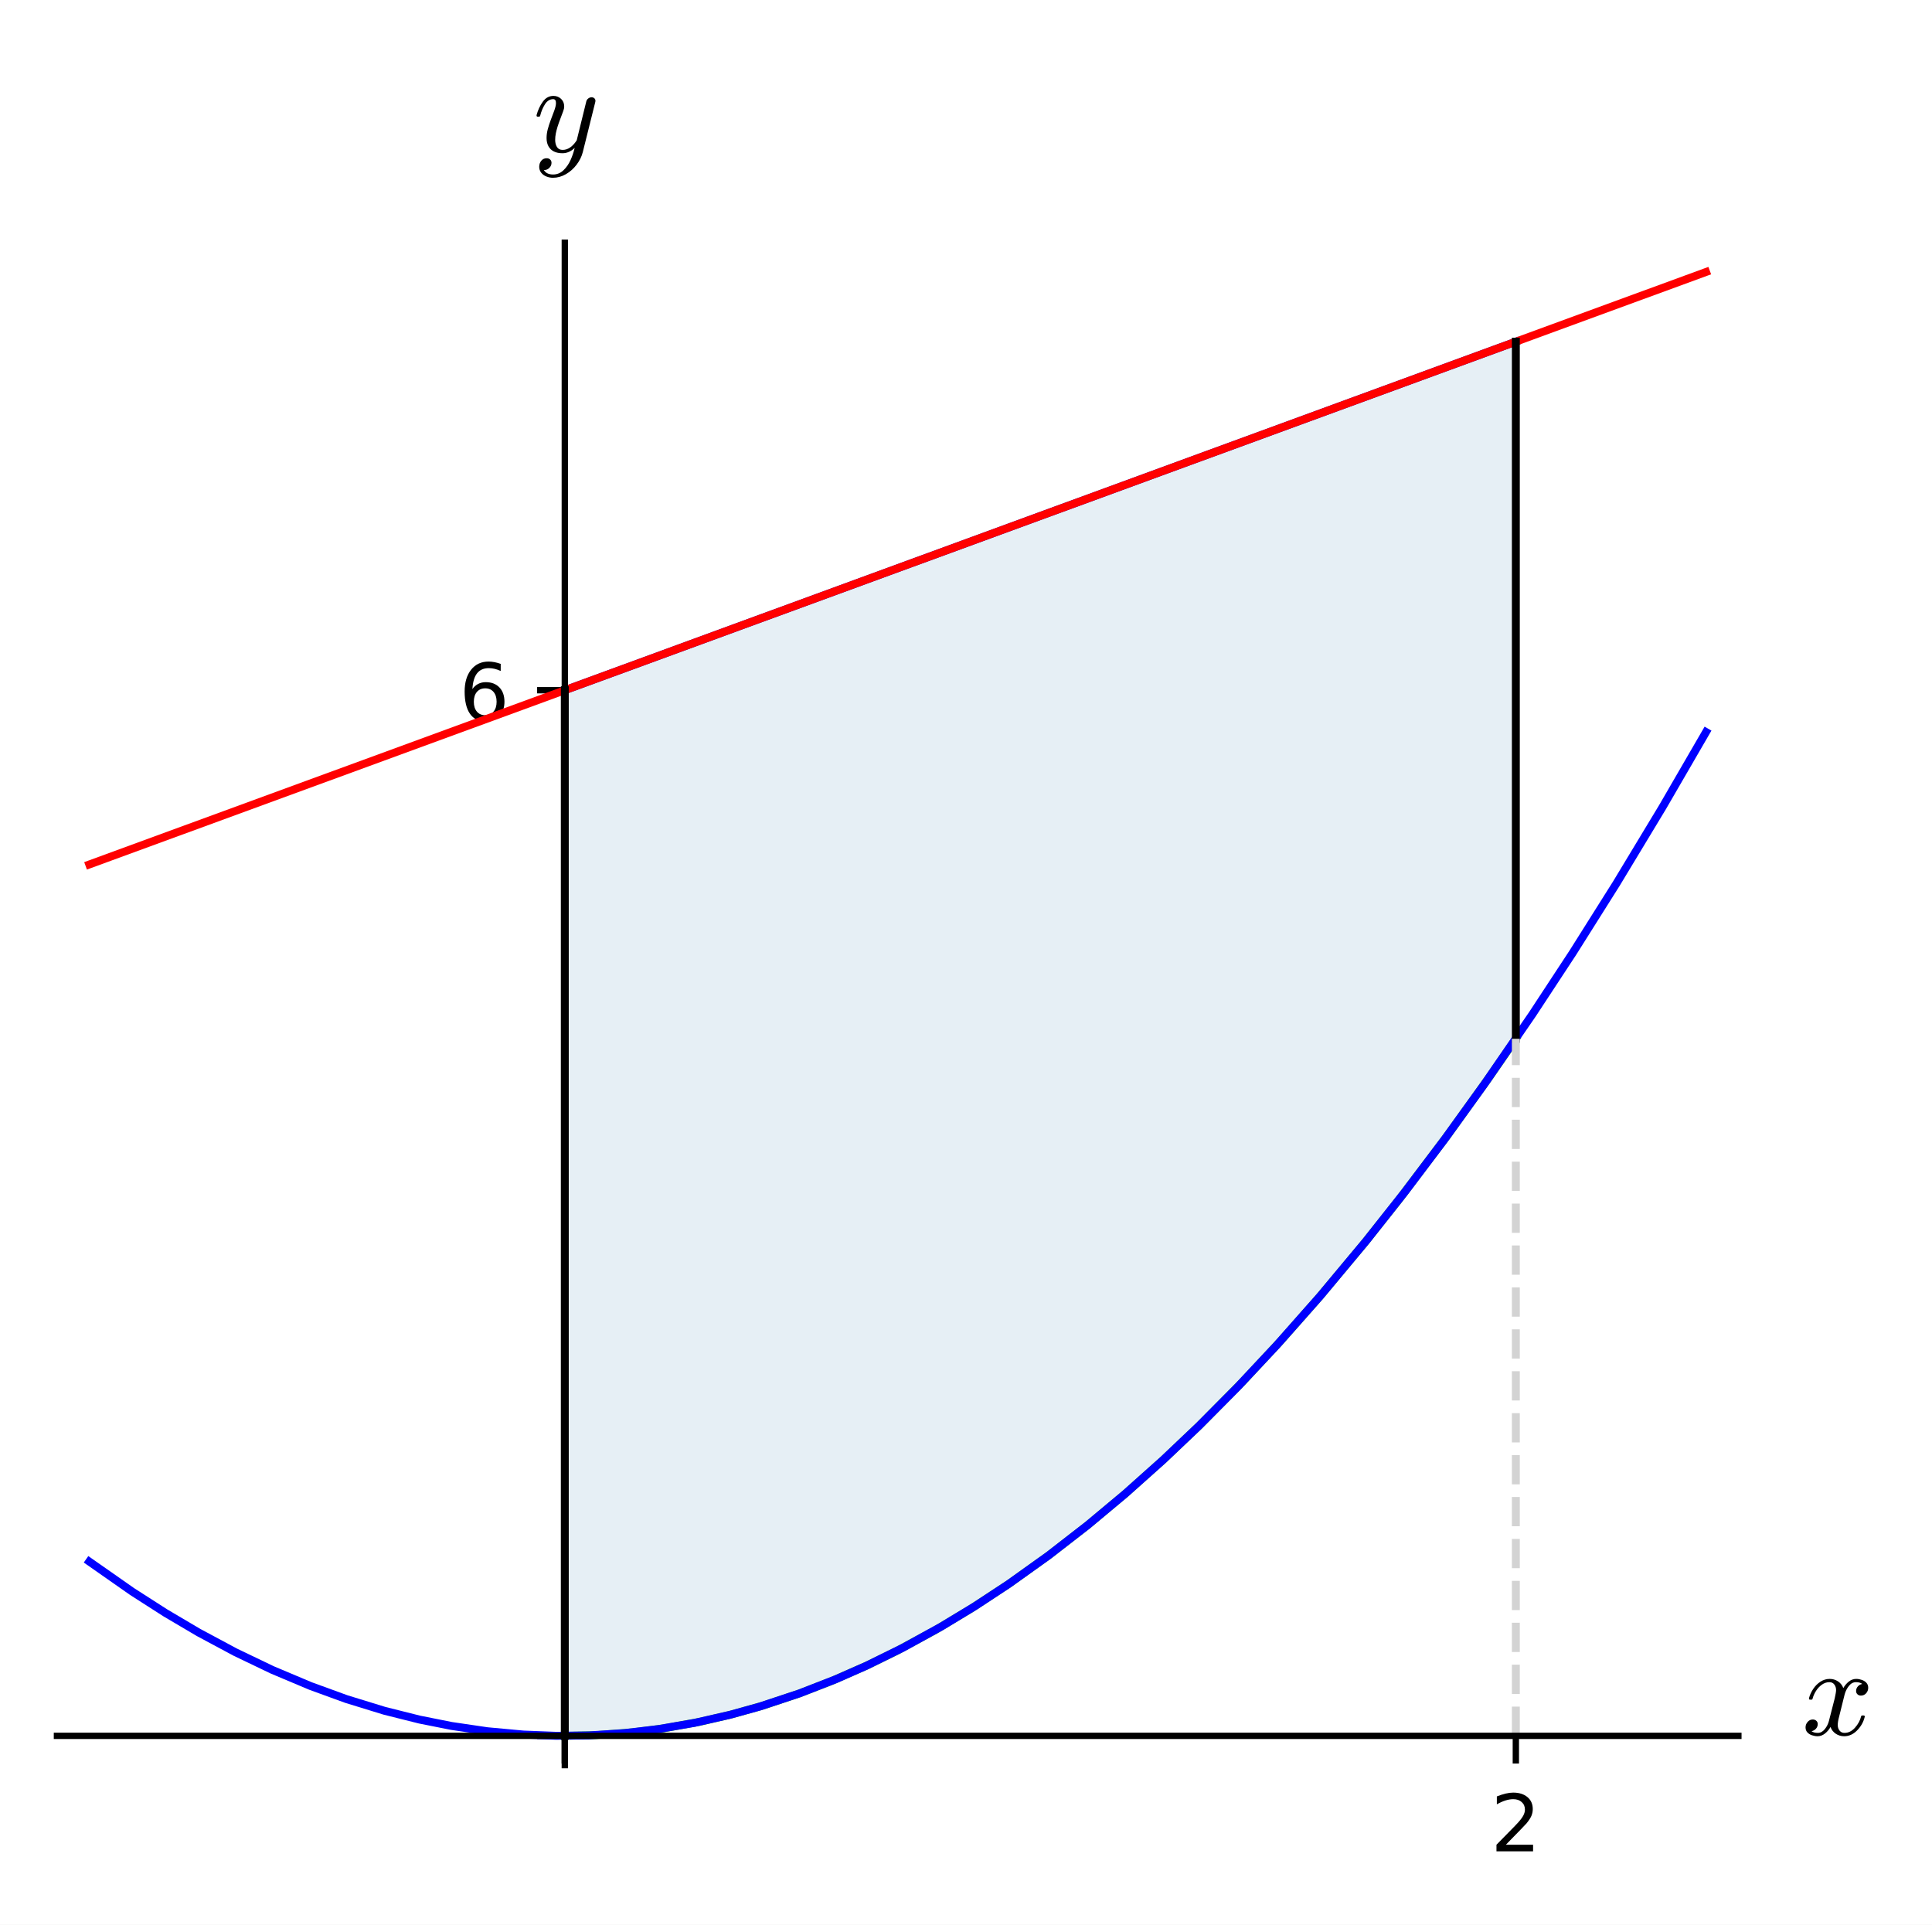
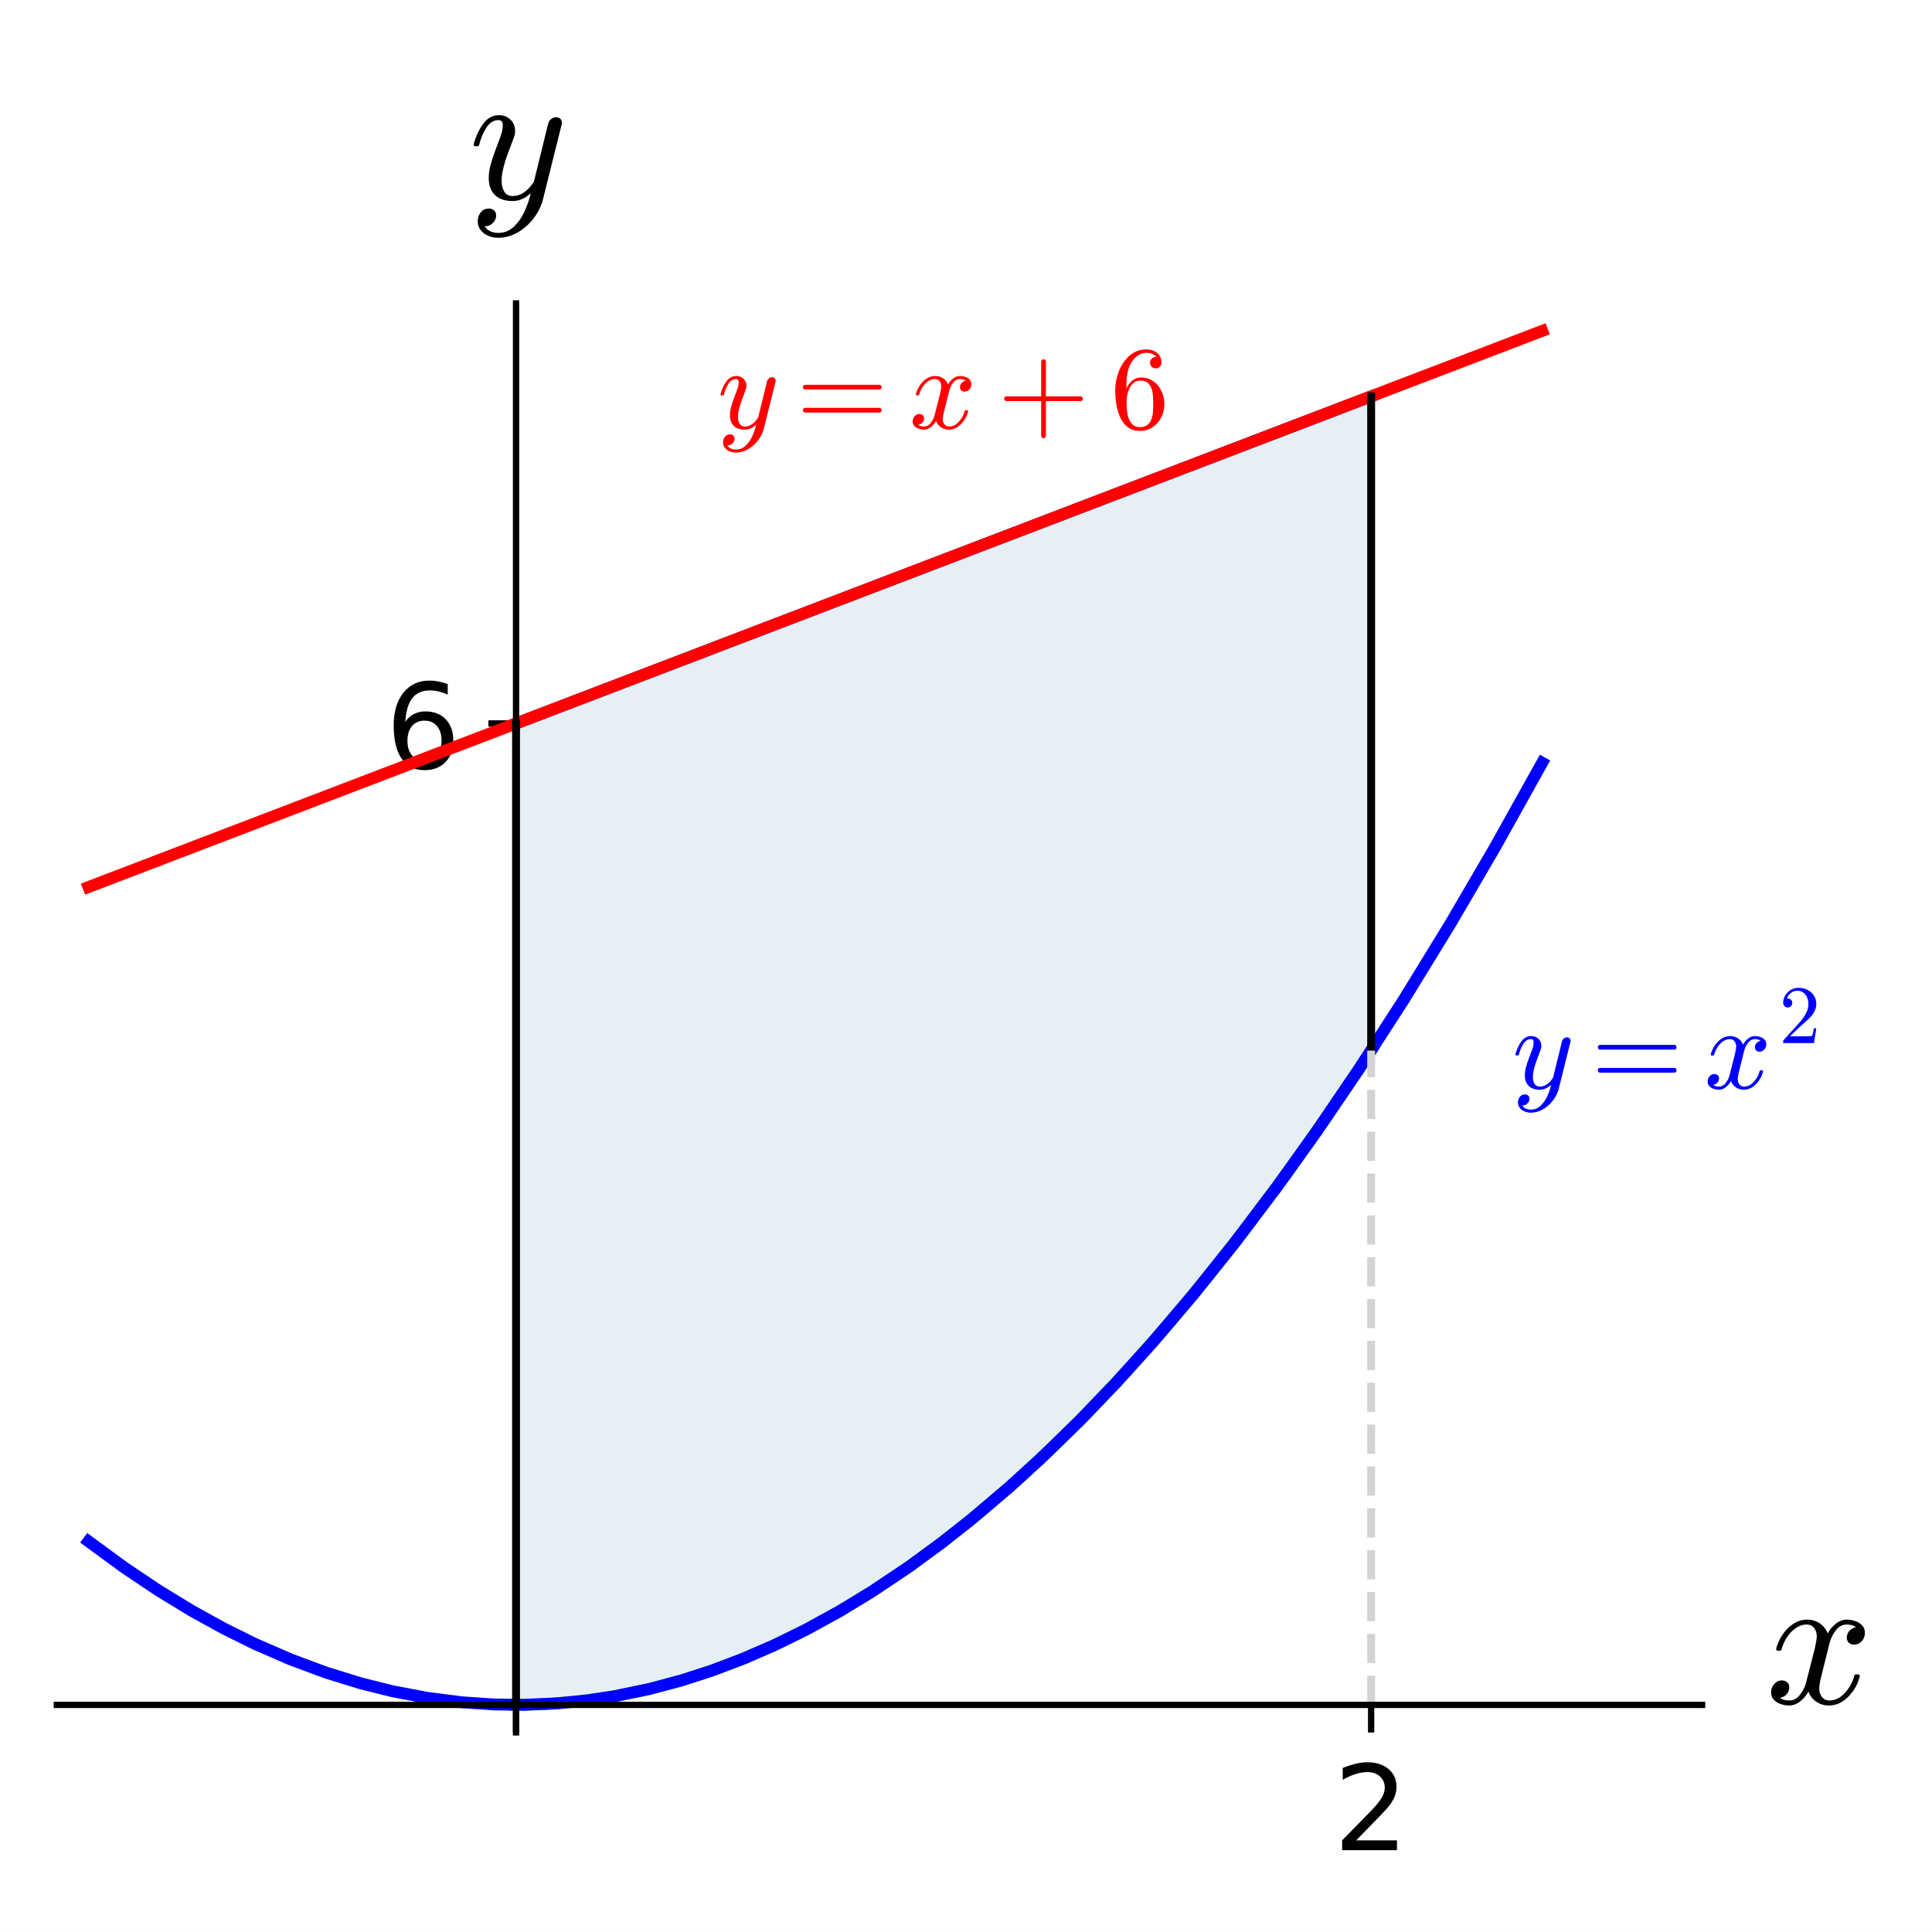
- <svg xmlns="http://www.w3.org/2000/svg" xmlns:xlink="http://www.w3.org/1999/xlink" height="243.353pt" version="1.1" viewBox="0 0 244.27 243.353" width="244.27pt">
+ <svg xmlns="http://www.w3.org/2000/svg" xmlns:xlink="http://www.w3.org/1999/xlink" height="244.636pt" version="1.1" viewBox="0 0 244.68 244.636" width="244.68pt">
  <defs>
    <style type="text/css">
*{stroke-linecap:butt;stroke-linejoin:round;}
  </style>
  </defs>
  <g id="figure_1">
    <g id="patch_1">
-       <path d="M 0 243.353  L 244.27 243.353  L 244.27 0  L 0 0  z " style="fill:#ffffff;" />
+       <path d="M 0 244.636  L 244.68 244.636  L 244.68 0  L 0 0  z " style="fill:#ffffff;" />
    </g>
    <g id="axes_1">
      <g id="patch_2">
-         <path d="M 7.2 223.177  L 219.79 223.177  L 219.79 30.685  L 7.2 30.685  z " style="fill:#ffffff;" />
+         <path d="M 7.2 219.399  L 215.56 219.399  L 215.56 38.428  L 7.2 38.428  z " style="fill:#ffffff;" />
      </g>
      <g id="patch_3">
-         <path clip-path="url(#pcdcba2a3ae)" d="M 191.653 131.338  L 191.258 131.916  L 190.427 133.125  L 189.904 133.884  L 189.132 134.994  L 188.519 135.872  L 187.91 136.74  L 187.381 137.489  L 186.782 138.334  L 186.179 139.18  L 185.856 139.631  L 185.038 140.768  L 184.625 141.34  L 183.502 142.883  L 183.12 143.403  L 182.826 143.803  L 181.853 145.118  L 181.467 145.638  L 180.969 146.304  L 180.085 147.48  L 179.666 148.035  L 178.812 149.157  L 178.312 149.81  L 177.561 150.785  L 177.041 151.457  L 176.649 151.96  L 176.08 152.689  L 175.463 153.474  L 174.697 154.442  L 174.005 155.311  L 173.43 156.029  L 172.792 156.819  L 172.218 157.526  L 171.841 157.989  L 171.182 158.794  L 170.327 159.828  L 170.193 159.99  L 169.316 161.041  L 168.412 162.116  L 168.005 162.597  L 167.338 163.379  L 166.981 163.795  L 166.109 164.807  L 165.394 165.629  L 164.914 166.178  L 164.609 166.525  L 163.627 167.635  L 163.293 168.01  L 162.477 168.92  L 162.228 169.197  L 161.661 169.822  L 160.698 170.876  L 160.298 171.311  L 159.484 172.189  L 158.723 173.002  L 158.368 173.379  L 157.982 173.788  L 156.99 174.828  L 156.602 175.232  L 156.137 175.714  L 155.122 176.757  L 154.631 177.256  L 154.26 177.631  L 153.29 178.605  L 152.68 179.212  L 152.139 179.747  L 152.003 179.88  L 151.118 180.745  L 150.394 181.446  L 150.234 181.6  L 149.115 182.667  L 148.989 182.786  L 147.901 183.808  L 147.673 184.021  L 146.643 184.972  L 146.355 185.235  L 145.957 185.598  L 145.388 186.113  L 144.675 186.753  L 143.872 187.467  L 143.127 188.122  L 142.417 188.739  L 142.002 189.098  L 141.798 189.273  L 140.888 190.049  L 140.471 190.401  L 139.494 191.217  L 139.381 191.311  L 138.525 192.016  L 138.178 192.3  L 137.575 192.788  L 136.972 193.273  L 136.518 193.634  L 136.35 193.767  L 135.444 194.479  L 135.011 194.816  L 134.253 195.4  L 133.926 195.65  L 133.004 196.348  L 132.43 196.777  L 131.686 197.327  L 131.322 197.594  L 130.481 198.204  L 129.978 198.564  L 129.174 199.135  L 128.751 199.432  L 128.397 199.678  L 127.617 200.216  L 127.233 200.479  L 126.435 201.018  L 126 201.309  L 125.344 201.743  L 124.538 202.269  L 124.239 202.462  L 123.668 202.828  L 122.649 203.47  L 122.354 203.654  L 121.778 204.01  L 120.709 204.66  L 120.549 204.755  L 119.474 205.392  L 118.886 205.735  L 118.385 206.023  L 118.008 206.238  L 117.6 206.469  L 116.944 206.836  L 116.244 207.221  L 115.413 207.672  L 114.93 207.929  L 114.215 208.305  L 113.878 208.48  L 112.986 208.937  L 112.236 209.314  L 112.133 209.366  L 111.576 209.64  L 110.972 209.934  L 109.967 210.412  L 109.593 210.587  L 108.593 211.047  L 108.39 211.139  L 107.782 211.411  L 106.96 211.771  L 106.358 212.029  L 105.815 212.259  L 105.129 212.544  L 104.943 212.62  L 103.982 213.007  L 103.389 213.241  L 102.978 213.4  L 101.955 213.787  L 101.553 213.936  L 100.815 214.204  L 100.479 214.323  L 99.851 214.544  L 99.267 214.744  L 98.444 215.02  L 98.058 215.146  L 97.092 215.454  L 96.655 215.59  L 96.015 215.784  L 95.614 215.904  L 95.162 216.036  L 94.197 216.309  L 93.94 216.381  L 93.456 216.512  L 92.289 216.817  L 91.822 216.935  L 91.452 217.026  L 90.978 217.14  L 89.904 217.39  L 89.269 217.531  L 88.757 217.64  L 88.333 217.729  L 87.849 217.827  L 87.188 217.957  L 86.631 218.062  L 85.739 218.223  L 85.394 218.283  L 84.439 218.44  L 83.881 218.527  L 83.484 218.586  L 82.609 218.71  L 82.239 218.76  L 81.653 218.835  L 81.09 218.904  L 80.265 218.997  L 79.8 219.046  L 79.308 219.095  L 78.7 219.151  L 77.865 219.221  L 77.456 219.252  L 76.82 219.296  L 75.985 219.347  L 75.422 219.377  L 74.756 219.407  L 74.354 219.422  L 73.668 219.444  L 73.03 219.459  L 72.516 219.467  L 72.012 219.473  L 71.41 219.475  L 71.41 87.269  L 71.969 87.064  L 72.698 86.797  L 73.312 86.572  L 73.742 86.414  L 74.702 86.062  L 74.916 85.984  L 75.49 85.774  L 76.488 85.408  L 77.01 85.216  L 77.607 84.998  L 78.072 84.827  L 78.501 84.67  L 79.091 84.454  L 79.927 84.148  L 80.551 83.919  L 81.27 83.655  L 81.399 83.608  L 82.461 83.219  L 83.136 82.972  L 83.384 82.88  L 84.394 82.51  L 84.694 82.4  L 85.025 82.279  L 86.035 81.909  L 86.226 81.839  L 86.829 81.618  L 87.473 81.382  L 88.09 81.156  L 89.092 80.789  L 89.682 80.572  L 90.344 80.33  L 90.811 80.159  L 91.148 80.035  L 91.93 79.748  L 92.565 79.516  L 93.353 79.227  L 93.71 79.096  L 94.277 78.888  L 95.202 78.549  L 95.64 78.389  L 96.388 78.115  L 97.005 77.889  L 97.182 77.824  L 98.243 77.435  L 98.762 77.245  L 99.101 77.12  L 100.046 76.774  L 100.592 76.574  L 101.045 76.408  L 101.668 76.18  L 102.419 75.905  L 103.005 75.689  L 103.582 75.478  L 103.902 75.361  L 104.933 74.983  L 105.396 74.813  L 105.72 74.694  L 106.423 74.437  L 106.814 74.294  L 107.691 73.972  L 108.341 73.734  L 108.636 73.626  L 109.561 73.287  L 110.303 73.015  L 110.535 72.93  L 111.347 72.632  L 111.922 72.421  L 112.762 72.114  L 113.311 71.913  L 113.948 71.679  L 114.033 71.648  L 114.724 71.395  L 115.426 71.137  L 115.927 70.954  L 116.994 70.563  L 117.59 70.344  L 118.026 70.184  L 118.793 69.903  L 118.974 69.837  L 119.91 69.494  L 120.503 69.277  L 120.826 69.158  L 121.51 68.907  L 121.953 68.745  L 122.846 68.418  L 123.539 68.164  L 123.917 68.025  L 124.482 67.818  L 124.986 67.634  L 125.64 67.394  L 126.409 67.112  L 126.707 67.003  L 127.755 66.619  L 128.489 66.35  L 128.682 66.279  L 129.61 65.939  L 129.849 65.852  L 130.639 65.562  L 131.481 65.253  L 131.83 65.125  L 132.349 64.935  L 133.114 64.655  L 133.692 64.443  L 134.003 64.329  L 134.626 64.101  L 135.361 63.831  L 135.964 63.61  L 136.471 63.424  L 137.541 63.032  L 137.618 63.004  L 138.733 62.595  L 138.915 62.529  L 139.964 62.144  L 140.308 62.018  L 140.917 61.795  L 141.447 61.601  L 142.245 61.308  L 142.953 61.049  L 143.176 60.967  L 143.659 60.79  L 144.752 60.39  L 144.993 60.301  L 145.712 60.038  L 146.532 59.737  L 147.084 59.535  L 147.444 59.403  L 147.928 59.225  L 148.715 58.937  L 149.181 58.766  L 149.989 58.47  L 150.712 58.205  L 151.281 57.997  L 152.002 57.733  L 152.093 57.699  L 152.861 57.418  L 153.304 57.255  L 154.491 56.82  L 154.541 56.802  L 155.31 56.52  L 155.892 56.307  L 156.817 55.968  L 157.369 55.766  L 157.7 55.644  L 158.232 55.449  L 159.303 55.057  L 159.6 54.948  L 160.323 54.683  L 160.644 54.565  L 161.156 54.378  L 162.149 54.013  L 162.475 53.894  L 163.495 53.52  L 164.144 53.282  L 164.308 53.222  L 165.187 52.9  L 165.384 52.828  L 166.149 52.548  L 167.14 52.184  L 167.318 52.119  L 167.979 51.877  L 168.413 51.718  L 169.119 51.459  L 169.659 51.261  L 170.318 51.02  L 170.945 50.79  L 171.444 50.607  L 172.296 50.295  L 172.832 50.098  L 173.359 49.905  L 174.001 49.67  L 174.557 49.466  L 175.346 49.177  L 175.982 48.944  L 176.55 48.736  L 176.995 48.573  L 178.005 48.202  L 178.495 48.023  L 179.032 47.826  L 179.338 47.714  L 180.044 47.455  L 180.722 47.207  L 181.479 46.929  L 182.213 46.66  L 182.417 46.585  L 182.963 46.385  L 184.012 46.001  L 184.211 45.928  L 184.825 45.703  L 185.319 45.522  L 186.266 45.175  L 186.625 45.043  L 187.635 44.673  L 187.84 44.598  L 188.433 44.381  L 189.203 44.099  L 189.94 43.828  L 190.736 43.537  L 190.775 43.522  L 191.653 43.2  z " style="fill:#cde0eb;opacity:0.5;" />
+         <path clip-path="url(#p3b287c08be)" d="M 173.65 133.056  L 172.883 134.226  L 172.791 134.365  L 172.144 135.344  L 171.567 136.212  L 171.127 136.871  L 170.21 138.237  L 169.589 139.154  L 169.292 139.59  L 168.979 140.049  L 168.157 141.248  L 167.931 141.576  L 166.853 143.131  L 166.306 143.914  L 166.157 144.126  L 165.383 145.224  L 165.124 145.59  L 164.496 146.473  L 163.718 147.559  L 163.189 148.292  L 162.574 149.138  L 162.339 149.461  L 161.754 150.261  L 161.372 150.78  L 160.777 151.585  L 160.08 152.521  L 159.367 153.472  L 158.888 154.107  L 158.619 154.462  L 157.987 155.291  L 157.455 155.986  L 156.633 157.051  L 156.107 157.727  L 155.435 158.587  L 155.416 158.611  L 154.608 159.634  L 154.017 160.377  L 153.449 161.086  L 153.236 161.352  L 152.599 162.14  L 151.857 163.05  L 151.393 163.616  L 151.007 164.085  L 149.989 165.309  L 149.631 165.736  L 149.136 166.324  L 148.508 167.065  L 148.329 167.275  L 147.43 168.323  L 146.784 169.07  L 146.458 169.444  L 146.021 169.944  L 145.588 170.436  L 144.66 171.482  L 144.38 171.795  L 143.581 172.682  L 143.24 173.059  L 142.521 173.846  L 141.901 174.52  L 141.686 174.753  L 140.931 175.563  L 140.65 175.862  L 139.906 176.649  L 139.307 177.278  L 139.033 177.564  L 138.368 178.254  L 137.547 179.096  L 137.016 179.635  L 136.733 179.921  L 135.951 180.706  L 135.66 180.995  L 135.164 181.486  L 134.403 182.233  L 133.952 182.671  L 133.204 183.392  L 132.604 183.966  L 132.369 184.188  L 131.784 184.74  L 131.014 185.459  L 130.44 185.989  L 130.072 186.326  L 129.452 186.891  L 128.852 187.431  L 128.244 187.974  L 127.907 188.273  L 127.188 188.905  L 127.042 189.032  L 126.276 189.696  L 125.776 190.124  L 125.46 190.394  L 124.933 190.84  L 124.174 191.475  L 123.455 192.068  L 122.882 192.536  L 122.543 192.811  L 122.171 193.11  L 121.63 193.543  L 121.02 194.026  L 120.455 194.467  L 119.582 195.142  L 119.005 195.582  L 118.674 195.832  L 118.022 196.321  L 117.692 196.565  L 116.832 197.196  L 116.487 197.446  L 116.176 197.67  L 115.65 198.046  L 115.108 198.429  L 114.219 199.048  L 113.631 199.452  L 113.455 199.572  L 112.781 200.027  L 112.274 200.365  L 111.4 200.939  L 111.113 201.125  L 110.783 201.338  L 109.982 201.847  L 109.238 202.312  L 108.666 202.665  L 108.316 202.878  L 107.934 203.109  L 107.048 203.637  L 106.856 203.75  L 105.988 204.253  L 105.366 204.608  L 105.303 204.643  L 104.539 205.07  L 104.129 205.296  L 103.231 205.783  L 103.091 205.857  L 102.624 206.105  L 101.979 206.442  L 101.389 206.745  L 100.772 207.056  L 100.241 207.319  L 99.495 207.684  L 99.116 207.866  L 98.296 208.252  L 97.922 208.425  L 97.641 208.554  L 96.962 208.86  L 96.494 209.068  L 96.049 209.262  L 95.454 209.518  L 94.537 209.902  L 94.407 209.955  L 93.551 210.302  L 92.874 210.568  L 92.491 210.716  L 92.183 210.833  L 91.581 211.059  L 90.772 211.354  L 90.218 211.551  L 89.785 211.702  L 89.442 211.819  L 88.53 212.124  L 88.163 212.243  L 87.456 212.468  L 87.088 212.582  L 86.833 212.659  L 85.812 212.962  L 85.688 212.998  L 84.99 213.195  L 84.438 213.346  L 83.973 213.47  L 83.444 213.607  L 82.684 213.797  L 82.209 213.912  L 81.735 214.023  L 81.116 214.164  L 80.732 214.248  L 79.88 214.428  L 79.354 214.534  L 78.715 214.658  L 78.212 214.751  L 78.055 214.779  L 77.163 214.934  L 76.622 215.022  L 76.508 215.04  L 75.593 215.178  L 75.362 215.211  L 74.534 215.323  L 73.953 215.396  L 73.606 215.438  L 73.138 215.491  L 72.346 215.573  L 71.959 215.611  L 71.585 215.645  L 70.964 215.696  L 70.05 215.763  L 69.528 215.796  L 69.182 215.815  L 68.722 215.839  L 68.219 215.861  L 67.6 215.883  L 66.861 215.903  L 66.692 215.906  L 65.832 215.917  L 65.355 215.919  L 65.355 91.625  L 66.099 91.34  L 66.252 91.282  L 67.028 90.985  L 67.389 90.847  L 67.866 90.664  L 68.438 90.446  L 69.005 90.228  L 69.917 89.88  L 70.079 89.818  L 70.788 89.546  L 71.257 89.367  L 72.094 89.047  L 72.623 88.844  L 72.86 88.754  L 73.754 88.412  L 73.796 88.396  L 74.453 88.144  L 75.117 87.89  L 75.548 87.725  L 76.212 87.471  L 76.75 87.266  L 77.28 87.063  L 77.872 86.836  L 78.312 86.668  L 78.731 86.508  L 79.523 86.205  L 80.297 85.909  L 80.346 85.89  L 80.999 85.64  L 81.769 85.345  L 82.327 85.132  L 82.561 85.042  L 83.386 84.727  L 83.769 84.58  L 84.507 84.298  L 85.037 84.095  L 85.25 84.014  L 85.911 83.761  L 86.557 83.514  L 87.289 83.234  L 87.519 83.145  L 88.318 82.84  L 88.825 82.646  L 89.136 82.527  L 89.796 82.274  L 90.608 81.964  L 90.994 81.816  L 91.422 81.652  L 92.137 81.379  L 92.488 81.244  L 92.982 81.056  L 93.411 80.891  L 93.931 80.692  L 94.901 80.321  L 95.082 80.252  L 95.975 79.911  L 96.346 79.769  L 97.162 79.457  L 97.353 79.383  L 97.753 79.23  L 98.523 78.936  L 98.923 78.783  L 99.531 78.55  L 100.072 78.343  L 100.767 78.077  L 101.143 77.933  L 101.929 77.633  L 102.17 77.54  L 102.773 77.31  L 103.367 77.083  L 103.753 76.935  L 104.388 76.692  L 105.083 76.426  L 105.82 76.144  L 105.927 76.103  L 106.727 75.797  L 107.262 75.592  L 107.767 75.399  L 108.123 75.263  L 109.131 74.877  L 109.631 74.686  L 110.145 74.49  L 110.71 74.273  L 111.281 74.055  L 111.346 74.03  L 112.161 73.718  L 112.586 73.555  L 113.065 73.372  L 113.898 73.053  L 114.275 72.909  L 114.912 72.666  L 115.174 72.566  L 116.114 72.206  L 116.678 71.99  L 117.138 71.814  L 117.607 71.635  L 118.245 71.391  L 118.516 71.287  L 119.251 71.006  L 119.829 70.784  L 120.19 70.646  L 120.736 70.438  L 121.591 70.11  L 121.943 69.976  L 122.605 69.722  L 122.822 69.64  L 123.564 69.355  L 124.205 69.11  L 124.81 68.879  L 125.418 68.646  L 126.013 68.419  L 126.108 68.382  L 126.943 68.063  L 127.199 67.965  L 127.825 67.725  L 128.742 67.375  L 129.297 67.162  L 129.411 67.119  L 129.88 66.939  L 130.714 66.62  L 130.954 66.528  L 131.73 66.231  L 132.479 65.945  L 132.745 65.843  L 133.48 65.562  L 134.022 65.355  L 134.196 65.288  L 135.176 64.913  L 135.541 64.773  L 135.983 64.604  L 136.644 64.351  L 137.404 64.061  L 137.547 64.006  L 138.524 63.632  L 138.65 63.584  L 139.474 63.269  L 139.918 63.099  L 140.432 62.902  L 141.209 62.605  L 141.698 62.418  L 141.869 62.352  L 142.729 62.024  L 143.198 61.844  L 143.858 61.591  L 144.08 61.507  L 145.076 61.126  L 145.488 60.968  L 145.897 60.811  L 146.637 60.528  L 147.173 60.323  L 147.552 60.178  L 147.902 60.045  L 148.579 59.786  L 148.909 59.659  L 149.699 59.357  L 150.451 59.069  L 150.867 58.91  L 151.213 58.778  L 151.643 58.613  L 152.59 58.251  L 152.923 58.123  L 153.603 57.863  L 153.921 57.742  L 154.478 57.529  L 154.931 57.355  L 155.75 57.042  L 156.486 56.76  L 156.549 56.736  L 157.575 56.344  L 157.787 56.263  L 158.266 56.079  L 158.717 55.907  L 159.77 55.504  L 159.862 55.469  L 160.543 55.208  L 161.259 54.934  L 161.636 54.79  L 162.216 54.568  L 162.875 54.316  L 163.424 54.106  L 163.797 53.964  L 164.276 53.78  L 164.922 53.533  L 165.473 53.322  L 166.092 53.085  L 166.532 52.917  L 167.349 52.605  L 167.832 52.42  L 167.967 52.368  L 168.771 52.06  L 169.504 51.78  L 169.618 51.736  L 170.38 51.445  L 170.834 51.271  L 171.334 51.08  L 172.22 50.741  L 172.331 50.698  L 173.107 50.402  L 173.65 50.194  z " style="fill:#cde0eb;opacity:0.5;" />
      </g>
      <g id="matplotlib.axis_1">
        <g id="xtick_1">
          <g id="line2d_1">
            <defs>
-               <path d="M 0 0  L 0 3.5  " id="m8bb7688f7f" style="stroke:#000000;stroke-width:0.8;" />
+               <path d="M 0 0  L 0 3.5  " id="m7fff2f9552" style="stroke:#000000;stroke-width:0.8;" />
            </defs>
            <g>
-               <use style="stroke:#000000;stroke-width:0.8;" x="71.41" xlink:href="#m8bb7688f7f" y="219.475" />
+               <use style="stroke:#000000;stroke-width:0.8;" x="65.355" xlink:href="#m7fff2f9552" y="215.919" />
            </g>
          </g>
        </g>
        <g id="xtick_2">
          <g id="line2d_2">
            <g>
-               <use style="stroke:#000000;stroke-width:0.8;" x="191.653" xlink:href="#m8bb7688f7f" y="219.475" />
+               <use style="stroke:#000000;stroke-width:0.8;" x="173.65" xlink:href="#m7fff2f9552" y="215.919" />
            </g>
          </g>
          <g id="text_1">
            <defs>
              <path d="M 19.188 8.297  L 53.609 8.297  L 53.609 0  L 7.328 0  L 7.328 8.297  Q 12.938 14.109 22.625 23.891  Q 32.328 33.688 34.812 36.531  Q 39.547 41.844 41.422 45.531  Q 43.312 49.219 43.312 52.781  Q 43.312 58.594 39.234 62.25  Q 35.156 65.922 28.609 65.922  Q 23.969 65.922 18.812 64.312  Q 13.672 62.703 7.812 59.422  L 7.812 69.391  Q 13.766 71.781 18.938 73  Q 24.125 74.219 28.422 74.219  Q 39.75 74.219 46.484 68.547  Q 53.219 62.891 53.219 53.422  Q 53.219 48.922 51.531 44.891  Q 49.859 40.875 45.406 35.406  Q 44.188 33.984 37.641 27.219  Q 31.109 20.453 19.188 8.297  z " id="DejaVuSans-50" />
            </defs>
-             <g transform="translate(188.4718 234.0732)scale(0.1 -0.1)">
+             <g transform="translate(168.8779 234.3165)scale(0.15 -0.15)">
              <use xlink:href="#DejaVuSans-50" />
            </g>
          </g>
        </g>
        <g id="text_2">
          <defs>
            <path d="M 7.812 2.875  Q 9.578 1.516 12.797 1.516  Q 15.922 1.516 18.312 4.516  Q 20.703 7.516 21.578 11.078  L 26.125 28.812  Q 27.203 33.641 27.203 35.406  Q 27.203 37.891 25.812 39.75  Q 24.422 41.609 21.922 41.609  Q 18.75 41.609 15.969 39.625  Q 13.188 37.641 11.281 34.594  Q 9.375 31.547 8.594 28.422  Q 8.406 27.781 7.812 27.781  L 6.594 27.781  Q 5.812 27.781 5.812 28.719  L 5.812 29  Q 6.781 32.719 9.125 36.25  Q 11.469 39.797 14.859 41.984  Q 18.266 44.188 22.125 44.188  Q 25.781 44.188 28.734 42.234  Q 31.688 40.281 32.906 36.922  Q 34.625 39.984 37.281 42.078  Q 39.938 44.188 43.109 44.188  Q 45.266 44.188 47.5 43.422  Q 49.75 42.672 51.172 41.109  Q 52.594 39.547 52.594 37.203  Q 52.594 34.672 50.953 32.828  Q 49.312 31 46.781 31  Q 45.172 31 44.094 32.031  Q 43.016 33.062 43.016 34.625  Q 43.016 36.719 44.453 38.297  Q 45.906 39.891 47.906 40.188  Q 46.094 41.609 42.922 41.609  Q 39.703 41.609 37.328 38.625  Q 34.969 35.641 33.984 31.984  L 29.594 14.312  Q 28.516 10.297 28.516 7.719  Q 28.516 5.172 29.953 3.344  Q 31.391 1.516 33.797 1.516  Q 38.484 1.516 42.156 5.641  Q 45.844 9.766 47.016 14.703  Q 47.219 15.281 47.797 15.281  L 49.031 15.281  Q 49.422 15.281 49.656 15.016  Q 49.906 14.75 49.906 14.406  Q 49.906 14.312 49.812 14.109  Q 48.391 8.156 43.844 3.516  Q 39.312 -1.125 33.594 -1.125  Q 29.938 -1.125 26.984 0.844  Q 24.031 2.828 22.797 6.203  Q 21.234 3.266 18.469 1.062  Q 15.719 -1.125 12.594 -1.125  Q 10.453 -1.125 8.172 -0.359  Q 5.906 0.391 4.484 1.953  Q 3.078 3.516 3.078 5.906  Q 3.078 8.25 4.703 10.172  Q 6.344 12.109 8.797 12.109  Q 10.453 12.109 11.578 11.109  Q 12.703 10.109 12.703 8.5  Q 12.703 6.391 11.297 4.828  Q 9.906 3.266 7.812 2.875  z " id="Cmmi10-120" />
          </defs>
-           <g transform="translate(227.79 219.4748)scale(0.16 -0.16)">
+           <g transform="translate(223.56 215.9188)scale(0.24 -0.24)">
            <use transform="translate(0 0.8125)" xlink:href="#Cmmi10-120" />
          </g>
        </g>
      </g>
      <g id="matplotlib.axis_2">
        <g id="ytick_1">
          <g id="line2d_3">
            <defs>
-               <path d="M 0 0  L -3.5 0  " id="m9d49b5c327" style="stroke:#000000;stroke-width:0.8;" />
+               <path d="M 0 0  L -3.5 0  " id="m11dad15194" style="stroke:#000000;stroke-width:0.8;" />
            </defs>
            <g>
-               <use style="stroke:#000000;stroke-width:0.8;" x="71.41" xlink:href="#m9d49b5c327" y="219.475" />
+               <use style="stroke:#000000;stroke-width:0.8;" x="65.355" xlink:href="#m11dad15194" y="215.919" />
            </g>
          </g>
        </g>
        <g id="ytick_2">
          <g id="line2d_4">
            <g>
-               <use style="stroke:#000000;stroke-width:0.8;" x="71.41" xlink:href="#m9d49b5c327" y="87.269" />
+               <use style="stroke:#000000;stroke-width:0.8;" x="65.355" xlink:href="#m11dad15194" y="91.625" />
            </g>
          </g>
          <g id="text_3">
            <defs>
              <path d="M 33.016 40.375  Q 26.375 40.375 22.484 35.828  Q 18.609 31.297 18.609 23.391  Q 18.609 15.531 22.484 10.953  Q 26.375 6.391 33.016 6.391  Q 39.656 6.391 43.531 10.953  Q 47.406 15.531 47.406 23.391  Q 47.406 31.297 43.531 35.828  Q 39.656 40.375 33.016 40.375  z M 52.594 71.297  L 52.594 62.312  Q 48.875 64.062 45.094 64.984  Q 41.312 65.922 37.594 65.922  Q 27.828 65.922 22.672 59.328  Q 17.531 52.734 16.797 39.406  Q 19.672 43.656 24.016 45.922  Q 28.375 48.188 33.594 48.188  Q 44.578 48.188 50.953 41.516  Q 57.328 34.859 57.328 23.391  Q 57.328 12.156 50.688 5.359  Q 44.047 -1.422 33.016 -1.422  Q 20.359 -1.422 13.672 8.266  Q 6.984 17.969 6.984 36.375  Q 6.984 53.656 15.188 63.938  Q 23.391 74.219 37.203 74.219  Q 40.922 74.219 44.703 73.484  Q 48.484 72.75 52.594 71.297  z " id="DejaVuSans-54" />
            </defs>
-             <g transform="translate(58.04738 91.06827)scale(0.1 -0.1)">
+             <g transform="translate(48.81078 97.32401)scale(0.15 -0.15)">
              <use xlink:href="#DejaVuSans-54" />
            </g>
          </g>
        </g>
        <g id="text_4">
          <defs>
            <path d="M 8.406 -14.312  Q 10.5 -17.922 15.719 -17.922  Q 20.453 -17.922 23.922 -14.594  Q 27.391 -11.281 29.516 -6.562  Q 31.641 -1.859 32.812 3.078  Q 28.375 -1.125 23.188 -1.125  Q 19.234 -1.125 16.453 0.234  Q 13.672 1.609 12.125 4.312  Q 10.594 7.031 10.594 10.891  Q 10.594 14.156 11.469 17.594  Q 12.359 21.047 13.938 25.266  Q 15.531 29.5 16.703 32.625  Q 18.016 36.281 18.016 38.625  Q 18.016 41.609 15.828 41.609  Q 11.859 41.609 9.297 37.531  Q 6.734 33.453 5.516 28.422  Q 5.328 27.781 4.688 27.781  L 3.516 27.781  Q 2.688 27.781 2.688 28.719  L 2.688 29  Q 4.297 34.969 7.609 39.578  Q 10.938 44.188 16.016 44.188  Q 19.578 44.188 22.047 41.844  Q 24.516 39.5 24.516 35.891  Q 24.516 34.031 23.688 31.984  Q 23.25 30.766 21.688 26.656  Q 20.125 22.562 19.281 19.875  Q 18.453 17.188 17.922 14.594  Q 17.391 12.016 17.391 9.422  Q 17.391 6.109 18.797 3.812  Q 20.219 1.516 23.297 1.516  Q 29.5 1.516 34.422 9.078  L 42 39.891  Q 42.328 41.219 43.547 42.156  Q 44.781 43.109 46.188 43.109  Q 47.406 43.109 48.312 42.328  Q 49.219 41.547 49.219 40.281  Q 49.219 39.703 49.125 39.5  L 39.203 -0.297  Q 37.891 -5.422 34.375 -10.109  Q 30.859 -14.797 25.906 -17.656  Q 20.953 -20.516 15.578 -20.516  Q 12.984 -20.516 10.438 -19.5  Q 7.906 -18.5 6.344 -16.5  Q 4.781 -14.5 4.781 -11.812  Q 4.781 -9.078 6.391 -7.078  Q 8.016 -5.078 10.688 -5.078  Q 12.312 -5.078 13.406 -6.078  Q 14.5 -7.078 14.5 -8.688  Q 14.5 -10.984 12.781 -12.688  Q 11.078 -14.406 8.797 -14.406  Q 8.688 -14.359 8.594 -14.328  Q 8.5 -14.312 8.406 -14.312  z " id="Cmmi10-121" />
          </defs>
-           <g transform="translate(67.40988 19.325)scale(0.16 -0.16)">
+           <g transform="translate(59.35453 25.3875)scale(0.24 -0.24)">
            <use transform="translate(0 0.8125)" xlink:href="#Cmmi10-121" />
          </g>
        </g>
      </g>
      <g id="line2d_5">
-         <path clip-path="url(#pcdcba2a3ae)" d="M 71.41 87.269  L 191.653 43.2  L 191.653 43.2  " style="fill:none;stroke:#0000cc;stroke-linecap:square;" />
+         <path clip-path="url(#p3b287c08be)" d="M 65.355 91.625  L 173.65 50.194  L 173.65 50.194  " style="fill:none;stroke:#0000cc;stroke-linecap:square;stroke-width:1.5;" />
      </g>
      <g id="line2d_6">
-         <path clip-path="url(#pcdcba2a3ae)" d="M 71.41 219.475  L 75.477 219.374  L 80.109 219.013  L 83.925 218.52  L 88.531 217.688  L 92.455 216.775  L 96.499 215.638  L 101.069 214.112  L 105.168 212.528  L 109.661 210.556  L 113.406 208.724  L 118.316 206.063  L 122.745 203.41  L 127.603 200.226  L 132.698 196.577  L 137.473 192.87  L 142.274 188.863  L 147.179 184.478  L 151.733 180.146  L 157.081 174.734  L 161.917 169.54  L 166.724 164.094  L 172.498 157.182  L 176.914 151.62  L 182.931 143.66  L 188.334 136.136  L 191.653 131.338  L 191.653 131.338  " style="fill:none;stroke:#3ccc00;stroke-linecap:square;" />
+         <path clip-path="url(#p3b287c08be)" d="M 65.355 215.919  L 69.01 215.824  L 73.372 215.465  L 77.639 214.853  L 81.869 213.992  L 85.941 212.924  L 89.974 211.636  L 93.613 210.277  L 97.899 208.436  L 102.144 206.356  L 106.149 204.161  L 110.683 201.402  L 115.043 198.475  L 119.167 195.459  L 123.956 191.655  L 128.719 187.551  L 133.408 183.197  L 137.879 178.756  L 142.718 173.631  L 147.741 167.962  L 152.778 161.918  L 157.728 155.63  L 162.729 148.926  L 167.724 141.876  L 173.011 134.031  L 173.65 133.056  L 173.65 133.056  " style="fill:none;stroke:#3ccc00;stroke-linecap:square;stroke-width:1.5;" />
      </g>
      <g id="line2d_7">
-         <path clip-path="url(#pcdcba2a3ae)" d="M 11.288 197.44  L 16.708 201.234  L 20.919 203.934  L 25.12 206.413  L 29.764 208.902  L 34.433 211.14  L 39.268 213.177  L 43.787 214.823  L 48.609 216.306  L 53.059 217.422  L 57.076 218.222  L 61.607 218.889  L 66.162 219.307  L 70.315 219.467  L 74.458 219.418  L 78.923 219.131  L 83.256 218.619  L 87.85 217.827  L 92.301 216.814  L 96.05 215.774  L 101.083 214.107  L 105.731 212.294  L 109.575 210.596  L 114.18 208.324  L 119.063 205.632  L 123.325 203.045  L 127.495 200.3  L 132.516 196.713  L 137.557 192.802  L 142.282 188.856  L 147.027 184.619  L 151.539 180.335  L 156.453 175.387  L 161.406 170.102  L 166.961 163.819  L 172.782 156.832  L 177.626 150.701  L 182.649 144.043  L 187.714 137.017  L 193.729 128.269  L 198.846 120.477  L 204.358 111.728  L 210.193 102.063  L 215.702 92.557  L 215.702 92.557  " style="fill:none;stroke:#0000ff;stroke-linecap:square;" />
+         <path clip-path="url(#p3b287c08be)" d="M 11.207 195.203  L 15.711 198.506  L 20.038 201.409  L 24.278 203.998  L 28.376 206.257  L 32.304 208.201  L 36.825 210.168  L 41.302 211.831  L 45.721 213.195  L 49.731 214.194  L 54.143 215.031  L 58.465 215.583  L 62.531 215.862  L 66.316 215.912  L 70.561 215.727  L 74.585 215.317  L 77.858 214.814  L 82.354 213.877  L 86.472 212.768  L 90.171 211.568  L 94.245 210.021  L 98.12 208.333  L 102.007 206.427  L 106.469 203.975  L 110.396 201.585  L 115.113 198.425  L 119.281 195.372  L 122.823 192.585  L 127.756 188.406  L 131.802 184.723  L 136.672 179.983  L 141.261 175.21  L 145.86 170.127  L 151.029 164.058  L 156.255 157.538  L 161.772 150.236  L 166.528 143.596  L 172.059 135.472  L 177.782 126.612  L 183.697 116.968  L 189.31 107.358  L 195.309 96.597  L 195.309 96.597  " style="fill:none;stroke:#0000ff;stroke-linecap:square;stroke-width:1.5;" />
      </g>
      <g id="line2d_8">
-         <path clip-path="url(#pcdcba2a3ae)" d="M 11.288 109.303  L 215.702 34.387  L 215.702 34.387  " style="fill:none;stroke:#ff0000;stroke-linecap:square;" />
+         <path clip-path="url(#p3b287c08be)" d="M 11.207 112.341  L 195.309 41.908  L 195.309 41.908  " style="fill:none;stroke:#ff0000;stroke-linecap:square;stroke-width:1.5;" />
      </g>
      <g id="line2d_9">
-         <path clip-path="url(#pcdcba2a3ae)" d="M 71.41 219.475  L 71.41 87.269  " style="fill:none;stroke:#000000;stroke-linecap:square;" />
+         <path clip-path="url(#p3b287c08be)" d="M 65.355 215.919  L 65.355 91.625  " style="fill:none;stroke:#000000;stroke-linecap:square;" />
      </g>
      <g id="line2d_10">
-         <path clip-path="url(#pcdcba2a3ae)" d="M 191.653 131.338  L 191.653 43.2  " style="fill:none;stroke:#000000;stroke-linecap:square;" />
+         <path clip-path="url(#p3b287c08be)" d="M 173.65 133.056  L 173.65 50.194  " style="fill:none;stroke:#000000;stroke-linecap:square;" />
      </g>
      <g id="line2d_11">
-         <path clip-path="url(#pcdcba2a3ae)" d="M 71.41 219.475  L 71.41 219.475  " style="fill:none;stroke:#d3d3d3;stroke-dasharray:3.7,1.6;stroke-dashoffset:0;" />
+         <path clip-path="url(#p3b287c08be)" d="M 65.355 215.919  L 65.355 215.919  " style="fill:none;stroke:#d3d3d3;stroke-dasharray:3.7,1.6;stroke-dashoffset:0;" />
      </g>
      <g id="line2d_12">
-         <path clip-path="url(#pcdcba2a3ae)" d="M 191.653 219.475  L 191.653 131.338  " style="fill:none;stroke:#d3d3d3;stroke-dasharray:3.7,1.6;stroke-dashoffset:0;" />
+         <path clip-path="url(#p3b287c08be)" d="M 173.65 215.919  L 173.65 133.056  " style="fill:none;stroke:#d3d3d3;stroke-dasharray:3.7,1.6;stroke-dashoffset:0;" />
      </g>
      <g id="patch_4">
-         <path d="M 71.41 223.177  L 71.41 30.685  " style="fill:none;stroke:#000000;stroke-linecap:square;stroke-linejoin:miter;stroke-width:0.8;" />
+         <path d="M 65.355 219.399  L 65.355 38.428  " style="fill:none;stroke:#000000;stroke-linecap:square;stroke-linejoin:miter;stroke-width:0.8;" />
      </g>
      <g id="patch_5">
-         <path d="M 7.2 219.475  L 219.79 219.475  " style="fill:none;stroke:#000000;stroke-linecap:square;stroke-linejoin:miter;stroke-width:0.8;" />
+         <path d="M 7.2 215.919  L 215.56 215.919  " style="fill:none;stroke:#000000;stroke-linecap:square;stroke-linejoin:miter;stroke-width:0.8;" />
+       </g>
+       <g id="text_5">
+         <defs>
+           <path d="M 7.516 13.281  Q 6.688 13.281 6.141 13.906  Q 5.609 14.547 5.609 15.281  Q 5.609 16.109 6.141 16.688  Q 6.688 17.281 7.516 17.281  L 70.312 17.281  Q 71.047 17.281 71.578 16.688  Q 72.125 16.109 72.125 15.281  Q 72.125 14.547 71.578 13.906  Q 71.047 13.281 70.312 13.281  z M 7.516 32.719  Q 6.688 32.719 6.141 33.297  Q 5.609 33.891 5.609 34.719  Q 5.609 35.453 6.141 36.078  Q 6.688 36.719 7.516 36.719  L 70.312 36.719  Q 71.047 36.719 71.578 36.078  Q 72.125 35.453 72.125 34.719  Q 72.125 33.891 71.578 33.297  Q 71.047 32.719 70.312 32.719  z " id="Cmr10-61" />
+           <path d="M 7.516 23  Q 6.688 23 6.141 23.625  Q 5.609 24.266 5.609 25  Q 5.609 25.734 6.141 26.359  Q 6.688 27 7.516 27  L 36.922 27  L 36.922 56.5  Q 36.922 57.281 37.5 57.781  Q 38.094 58.297 38.922 58.297  Q 39.656 58.297 40.281 57.781  Q 40.922 57.281 40.922 56.5  L 40.922 27  L 70.312 27  Q 71.047 27 71.578 26.359  Q 72.125 25.734 72.125 25  Q 72.125 24.266 71.578 23.625  Q 71.047 23 70.312 23  L 40.922 23  L 40.922 -6.5  Q 40.922 -7.281 40.281 -7.781  Q 39.656 -8.297 38.922 -8.297  Q 38.094 -8.297 37.5 -7.781  Q 36.922 -7.281 36.922 -6.5  L 36.922 23  z " id="Cmr10-43" />
+           <path d="M 25 -2.203  Q 18.797 -2.203 14.641 1.094  Q 10.5 4.391 8.219 9.641  Q 5.953 14.891 5.078 20.656  Q 4.203 26.422 4.203 32.328  Q 4.203 40.234 7.281 48.188  Q 10.359 56.156 16.328 61.375  Q 22.312 66.609 30.516 66.609  Q 33.938 66.609 36.891 65.312  Q 39.844 64.016 41.531 61.5  Q 43.219 58.984 43.219 55.422  Q 43.219 53.375 41.828 51.984  Q 40.438 50.594 38.375 50.594  Q 36.422 50.594 35 52  Q 33.594 53.422 33.594 55.422  Q 33.594 57.375 35 58.781  Q 36.422 60.203 38.375 60.203  L 38.922 60.203  Q 37.641 62.016 35.328 62.859  Q 33.016 63.719 30.516 63.719  Q 27.484 63.719 24.922 62.391  Q 22.359 61.078 20.312 58.828  Q 18.266 56.594 16.891 53.875  Q 15.531 51.172 14.766 47.703  Q 14.016 44.234 13.812 41.203  Q 13.625 38.188 13.625 33.594  Q 15.375 37.703 18.594 40.312  Q 21.828 42.922 25.875 42.922  Q 30.328 42.922 33.984 41.109  Q 37.641 39.312 40.281 36.109  Q 42.922 32.906 44.312 28.797  Q 45.703 24.703 45.703 20.516  Q 45.703 14.656 43.094 9.344  Q 40.484 4.047 35.734 0.922  Q 31 -2.203 25 -2.203  z M 25 0.984  Q 28.859 0.984 31.203 2.734  Q 33.547 4.5 34.641 7.391  Q 35.75 10.297 36.016 13.25  Q 36.281 16.219 36.281 20.516  Q 36.281 26.172 35.734 30.172  Q 35.203 34.188 32.812 37.234  Q 30.422 40.281 25.484 40.281  Q 21.438 40.281 18.828 37.547  Q 16.219 34.812 15.016 30.641  Q 13.812 26.469 13.812 22.609  Q 13.812 21.297 13.922 20.609  Q 13.922 20.453 13.891 20.359  Q 13.875 20.266 13.812 20.125  Q 13.812 15.828 14.688 11.422  Q 15.578 7.031 18.062 4  Q 20.562 0.984 25 0.984  z " id="Cmr10-54" />
+         </defs>
+         <g style="fill:#ff0000;" transform="translate(90.85214 54.30256)scale(0.15 -0.15)">
+           <use transform="translate(0 0.390625)" xlink:href="#Cmmi10-121" />
+           <use transform="translate(66.58203 0.390625)" xlink:href="#Cmr10-61" />
+           <use transform="translate(161.8262 0.390625)" xlink:href="#Cmmi10-120" />
+           <use transform="translate(236.4648 0.390625)" xlink:href="#Cmr10-43" />
+           <use transform="translate(331.709 0.390625)" xlink:href="#Cmr10-54" />
+         </g>
+       </g>
+       <g id="text_6">
+         <defs>
+           <path d="M 4.984 0  L 4.984 2.688  Q 4.984 2.938 5.172 3.219  L 20.703 20.406  Q 24.219 24.219 26.406 26.797  Q 28.609 29.391 30.75 32.766  Q 32.906 36.141 34.156 39.625  Q 35.406 43.109 35.406 47.016  Q 35.406 51.125 33.891 54.859  Q 32.375 58.594 29.375 60.844  Q 26.375 63.094 22.125 63.094  Q 17.781 63.094 14.312 60.469  Q 10.844 57.859 9.422 53.719  Q 9.812 53.812 10.5 53.812  Q 12.75 53.812 14.328 52.297  Q 15.922 50.781 15.922 48.391  Q 15.922 46.094 14.328 44.5  Q 12.75 42.922 10.5 42.922  Q 8.156 42.922 6.562 44.547  Q 4.984 46.188 4.984 48.391  Q 4.984 52.156 6.391 55.438  Q 7.812 58.734 10.469 61.297  Q 13.141 63.875 16.484 65.234  Q 19.828 66.609 23.578 66.609  Q 29.297 66.609 34.219 64.188  Q 39.156 61.766 42.031 57.344  Q 44.922 52.938 44.922 47.016  Q 44.922 42.672 43.016 38.766  Q 41.109 34.859 38.125 31.656  Q 35.156 28.469 30.516 24.406  Q 25.875 20.359 24.422 19  L 13.094 8.109  L 22.703 8.109  Q 29.781 8.109 34.547 8.219  Q 39.312 8.344 39.594 8.594  Q 40.766 9.859 42 17.828  L 44.922 17.828  L 42.094 0  z " id="Cmr10-50" />
+         </defs>
+         <g style="fill:#0000ff;" transform="translate(191.5281 137.8564)scale(0.15 -0.15)">
+           <use transform="translate(0 0.109375)" xlink:href="#Cmmi10-121" />
+           <use transform="translate(66.58203 0.109375)" xlink:href="#Cmr10-61" />
+           <use transform="translate(161.8262 0.109375)" xlink:href="#Cmmi10-120" />
+           <use transform="translate(225.2095 38.37344)scale(0.7)" xlink:href="#Cmr10-50" />
+         </g>
      </g>
    </g>
  </g>
  <defs>
-     <clipPath id="pcdcba2a3ae">
-       <rect height="192.492" width="212.59" x="7.2" y="30.685" />
+     <clipPath id="p3b287c08be">
+       <rect height="180.972" width="208.36" x="7.2" y="38.428" />
    </clipPath>
  </defs>
</svg>
